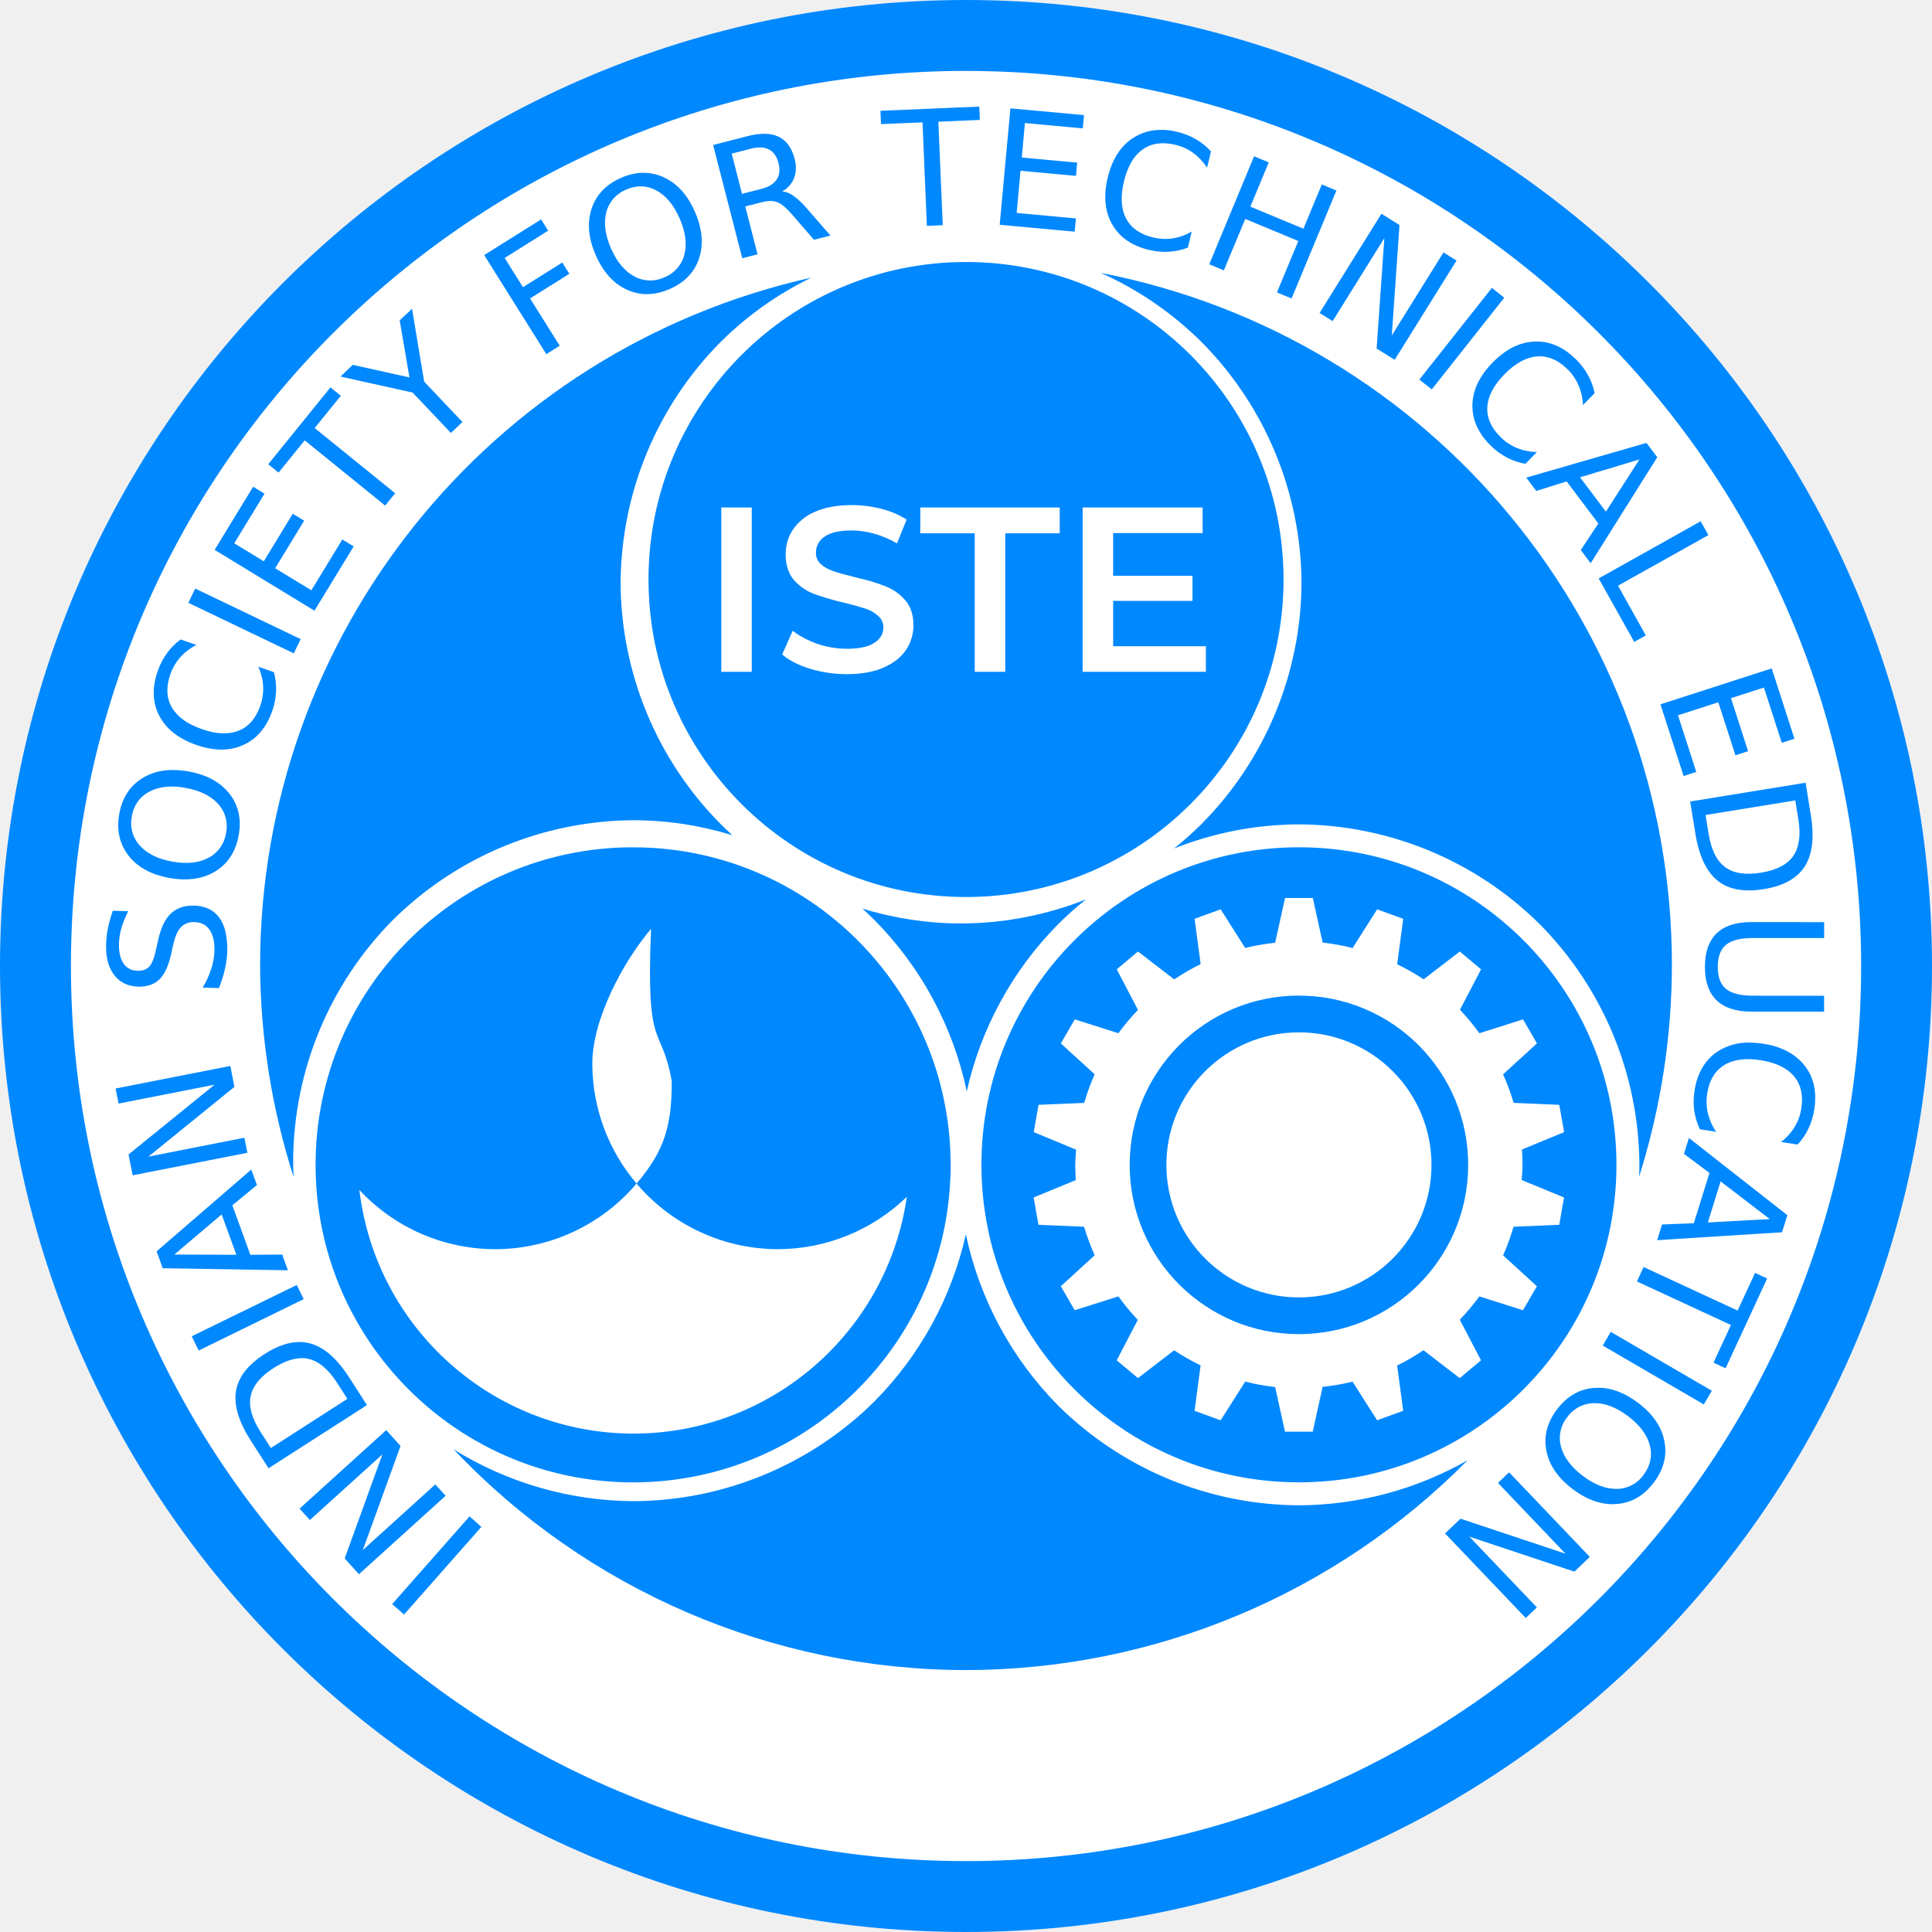
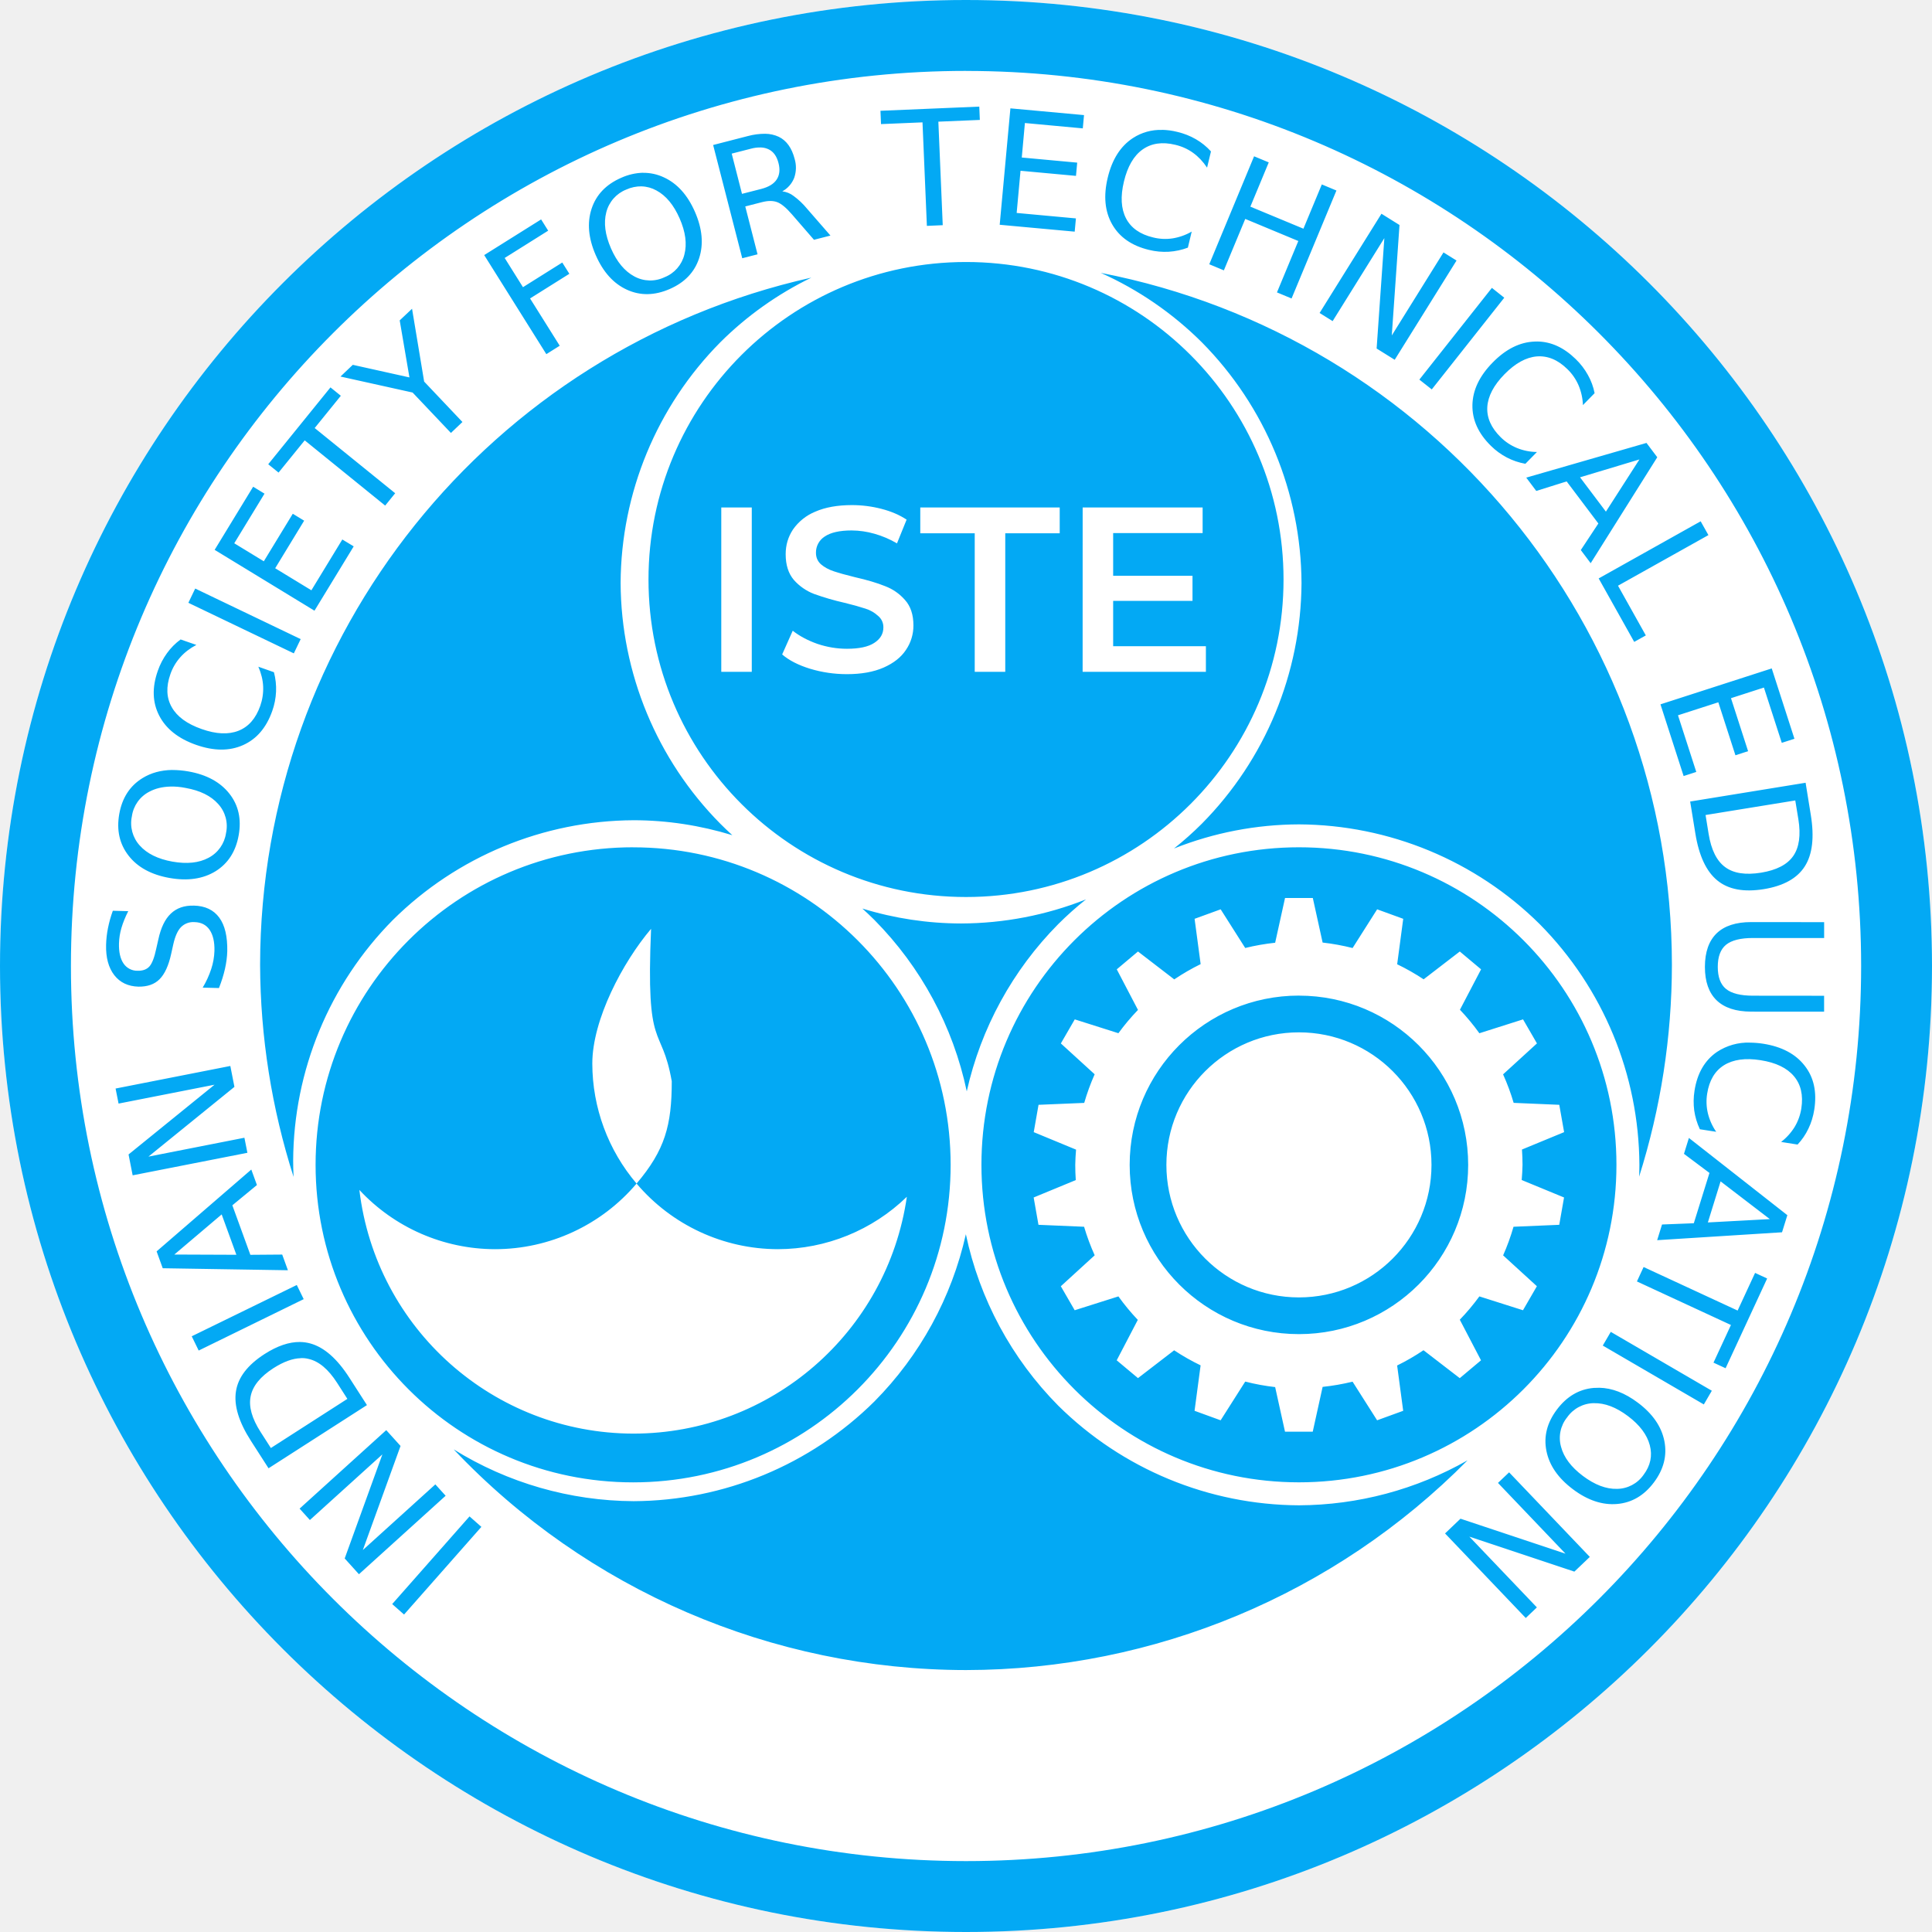
<svg xmlns="http://www.w3.org/2000/svg" width="210" height="210" viewBox="0 0 55.562 55.562">
  <circle cx="27.781" cy="27.781" r="27.781" fill="#fff" paint-order="fill markers stroke" />
-   <path d="M27.782 0A27.781 27.781 0 0 0 0 27.782a27.781 27.781 0 0 0 27.781 27.78 27.781 27.781 0 0 0 27.781-27.78A27.781 27.781 0 0 0 27.782 0zm0 2.04a25.742 25.742 0 0 1 25.742 25.742A25.742 25.742 0 0 1 27.78 53.523 25.742 25.742 0 0 1 2.04 27.782 25.742 25.742 0 0 1 27.782 2.039zm.381 1.026l-2.842.12.016.383 1.193-.05.126 2.977.456-.02-.126-2.977 1.193-.05zm.895.05l-.308 3.348 2.157.198.035-.381-1.704-.157.111-1.213 1.595.147.035-.381-1.594-.147.09-.992 1.665.154.035-.382zm4.36.62a1.448 1.448 0 0 0-.836.234c-.357.233-.599.613-.725 1.139-.126.524-.084.972.128 1.344.212.37.565.616 1.06.734a1.911 1.911 0 0 0 .567.053 1.884 1.884 0 0 0 .55-.118l.11-.462a1.6 1.6 0 0 1-.552.196 1.432 1.432 0 0 1-.56-.028c-.375-.09-.633-.272-.777-.548-.143-.276-.164-.63-.06-1.06.104-.433.282-.74.535-.92.254-.18.568-.227.941-.136.19.045.361.122.512.231.153.11.287.252.403.426l.112-.466a1.777 1.777 0 0 0-.432-.35 1.944 1.944 0 0 0-.533-.211 1.949 1.949 0 0 0-.444-.06zm-11.412.111a1.887 1.887 0 0 0-.503.067l-.994.256.837 3.257.44-.113-.353-1.377.48-.123c.174-.045.32-.045.44 0 .12.046.261.164.425.354l.631.728.474-.121-.676-.776a2.11 2.11 0 0 0-.382-.362.656.656 0 0 0-.327-.134.756.756 0 0 0 .342-.388.88.88 0 0 0 .012-.548c-.081-.313-.233-.525-.456-.633a.938.938 0 0 0-.39-.087zm-.12.394a.54.54 0 0 1 .228.058c.134.068.225.197.274.388.05.19.032.35-.052.476-.082.125-.23.215-.442.27l-.555.142-.296-1.157.554-.142a.982.982 0 0 1 .288-.035zm14.18.254L34.777 7.6l.42.175.615-1.479 1.526.635-.614 1.478.42.175 1.29-3.105-.42-.175-.529 1.273-1.526-.634.529-1.273zm-17.573.473a1.63 1.63 0 0 0-.63.146c-.434.19-.717.486-.85.89-.132.402-.093.847.12 1.334.213.487.512.818.897.994.386.176.796.169 1.23-.02.431-.188.714-.484.846-.886.132-.403.092-.847-.12-1.333-.213-.487-.512-.818-.897-.994a1.365 1.365 0 0 0-.596-.129zm-.039.392a.933.933 0 0 1 .423.117c.276.148.499.417.669.806.17.388.215.734.136 1.037a.941.941 0 0 1-.57.652.951.951 0 0 1-.87-.023c-.277-.148-.5-.416-.67-.804-.17-.39-.215-.736-.136-1.04a.954.954 0 0 1 .574-.653 1.03 1.03 0 0 1 .444-.093zm21.275.787L37.95 9.001l.375.234 1.487-2.387-.222 3.175.52.324 1.778-2.854-.375-.234-1.487 2.388.222-3.176zm-24.167.163l-1.637 1.026 1.787 2.849.385-.242-.853-1.36 1.13-.709-.204-.324-1.13.709-.526-.84 1.251-.785zm12.22 1.225a9.131 9.131 0 0 0-9.132 9.132 9.131 9.131 0 0 0 9.132 9.13 9.131 9.131 0 0 0 9.131-9.13 9.131 9.131 0 0 0-9.131-9.132zm3.87.31a9.786 9.786 0 0 1 2.91 1.998 9.909 9.909 0 0 1 2.868 6.923 9.91 9.91 0 0 1-2.867 6.923 9.5 9.5 0 0 1-.8.713 9.8 9.8 0 0 1 3.593-.694 9.909 9.909 0 0 1 6.923 2.868 9.908 9.908 0 0 1 2.868 6.923c0 .113-.003.227-.008.34a20.301 20.28 0 0 0 .943-6.092A20.301 20.28 0 0 0 31.65 7.846zm-8.323.14A20.301 20.28 0 0 0 7.48 27.748a20.301 20.28 0 0 0 .963 6.098 9.216 9.216 0 0 1-.012-.466 9.908 9.908 0 0 1 2.868-6.923 9.909 9.909 0 0 1 6.923-2.868c.961 0 1.92.149 2.839.43a9.382 9.382 0 0 1-.345-.329 9.91 9.91 0 0 1-2.868-6.924 9.908 9.908 0 0 1 2.868-6.923 9.753 9.753 0 0 1 2.612-1.856zm19.576.294l-2.086 2.638.357.282 2.085-2.637zm-31.055.6l-.355.335.28 1.64-1.629-.362-.354.337 2.074.46 1.102 1.162.331-.315-1.101-1.162zm32.362.942c-.028 0-.053 0-.08.002-.426.016-.829.218-1.207.605-.377.385-.571.79-.58 1.219-.008.427.169.818.532 1.175a1.918 1.918 0 0 0 .46.336c.165.086.342.146.531.18l.333-.339a1.568 1.568 0 0 1-.575-.115 1.442 1.442 0 0 1-.468-.31c-.274-.27-.403-.56-.385-.87.02-.311.184-.625.494-.941.311-.317.622-.488.932-.513.31-.023.603.096.877.366a1.442 1.442 0 0 1 .32.462 1.6 1.6 0 0 1 .127.572l.336-.343a1.736 1.736 0 0 0-.192-.522 1.938 1.938 0 0 0-.348-.455c-.341-.334-.71-.504-1.107-.509zm-34.708 1.32l-1.79 2.21.297.24.752-.927 2.314 1.876.288-.355L9.05 12.31l.752-.928zm37.847 1.597l-3.458.998.288.383.874-.274.912 1.21-.505.764.284.378 1.915-3.047zm-.203.475l-.964 1.501-.744-.987zm-39.868.785l-1.107 1.815 2.871 1.75 1.128-1.85-.327-.198-.89 1.461-1.041-.634.833-1.368-.327-.199-.833 1.367-.85-.518.87-1.427zm17.22.528c.288 0 .571.036.85.108.28.072.52.176.723.31l-.277.683a2.713 2.713 0 0 0-.648-.277 2.418 2.418 0 0 0-.655-.095c-.347 0-.606.059-.777.176a.543.543 0 0 0-.25.466c0 .135.048.245.142.33.1.086.223.154.372.203.149.05.35.106.607.169.352.08.64.166.865.257.225.085.416.218.574.398.162.18.243.423.243.73a1.231 1.231 0 0 1-.216.708c-.14.212-.354.38-.642.507-.288.126-.639.189-1.053.189-.365 0-.718-.052-1.06-.155-.338-.104-.606-.241-.804-.412l.304-.682c.194.153.43.279.709.378.283.095.567.141.85.141.352 0 .613-.056.784-.168.176-.113.264-.261.264-.446a.416.416 0 0 0-.15-.33.954.954 0 0 0-.364-.21 8.4 8.4 0 0 0-.607-.169 7.376 7.376 0 0 1-.878-.256 1.485 1.485 0 0 1-.574-.399c-.158-.184-.237-.432-.237-.742 0-.262.07-.498.21-.71a1.45 1.45 0 0 1 .641-.513c.288-.126.64-.189 1.053-.189zm-3.757.068h.877v4.726h-.877zm5.723 0h4.01v.742H28.91v3.984h-.878v-3.984h-1.566zm4.67 0h3.45v.736h-2.573v1.229h2.282v.722h-2.282v1.303h2.667v.736h-3.545zm17.773.398l-2.933 1.643 1.022 1.825.334-.186-.8-1.43 2.6-1.455zM5.614 16.926l-.197.41L8.45 18.79l.197-.41zm-.42 1.464a1.77 1.77 0 0 0-.391.394 1.932 1.932 0 0 0-.265.509c-.169.48-.155.91.042 1.29.196.379.55.659 1.059.838.509.179.959.182 1.35.008.39-.174.67-.5.84-.98a1.914 1.914 0 0 0 .11-.558 1.857 1.857 0 0 0-.061-.559l-.448-.158c.083.192.13.382.138.57a1.496 1.496 0 0 1-.083.555c-.128.363-.336.602-.625.716-.29.115-.644.099-1.062-.049-.419-.147-.705-.356-.858-.627-.155-.27-.168-.587-.04-.95a1.441 1.441 0 0 1 .283-.485c.124-.141.279-.26.464-.357zm45.759.833l-3.2 1.033.666 2.062.364-.118-.526-1.629 1.16-.374.492 1.524.364-.118-.492-1.524.947-.306.514 1.59.364-.117zm-45.998 2.92c-.325.004-.61.082-.858.235-.362.223-.584.566-.667 1.03-.083.466.008.866.268 1.2.26.334.653.548 1.176.641.523.093.965.028 1.325-.193.36-.224.582-.569.665-1.034.083-.464-.004-.863-.266-1.196-.263-.334-.655-.547-1.176-.64a2.664 2.664 0 0 0-.467-.042zm46.972.368l-3.32.54.15.922c.104.64.315 1.09.632 1.348.318.26.763.342 1.335.25.569-.093.962-.312 1.18-.656.22-.344.277-.838.172-1.481zm-47.03.109a1.996 1.996 0 0 1 .44.04c.417.074.73.228.938.462a.941.941 0 0 1 .225.837.954.954 0 0 1-.502.71c-.276.148-.623.184-1.04.11-.418-.075-.731-.23-.94-.464a.953.953 0 0 1-.225-.84.94.94 0 0 1 .502-.707c.172-.092.373-.141.601-.147zm46.733.4l.089.542c.074.458.023.81-.148 1.056-.172.247-.48.406-.924.479-.448.072-.793.02-1.035-.161-.242-.178-.4-.497-.474-.954l-.088-.543zm-33.422 1.347A9.131 9.131 0 0 0 9.076 33.5a9.131 9.131 0 0 0 9.132 9.131 9.131 9.131 0 0 0 9.131-9.131 9.131 9.131 0 0 0-9.131-9.132zm19.148 0a9.131 9.131 0 0 0-9.131 9.132 9.131 9.131 0 0 0 9.13 9.131 9.131 9.131 0 0 0 9.132-9.131 9.131 9.131 0 0 0-9.131-9.132zm-.4 1.458h.799l.282 1.282a6.43 6.43 0 0 1 .862.157l.706-1.113.75.273-.174 1.307a6.43 6.43 0 0 1 .761.433l1.04-.8.612.513-.608 1.162a6.43 6.43 0 0 1 .559.676l1.256-.399.4.691-.974.89a6.43 6.43 0 0 1 .304.82l1.312.056.139.786-1.212.5a6.43 6.43 0 0 1 .016.44 6.43 6.43 0 0 1-.024.437l1.218.502-.138.786-1.315.056a6.43 6.43 0 0 1-.299.823l.971.887-.4.691-1.254-.398a6.43 6.43 0 0 1-.563.67l.61 1.168-.611.513-1.043-.803a6.43 6.43 0 0 1-.758.439l.174 1.303-.75.273-.706-1.111a6.43 6.43 0 0 1-.861.15l-.284 1.288h-.798l-.283-1.282a6.43 6.43 0 0 1-.861-.158l-.707 1.113-.75-.273.174-1.307a6.43 6.43 0 0 1-.761-.433l-1.04.8-.612-.512.607-1.163a6.43 6.43 0 0 1-.558-.675l-1.257.398-.399-.69.974-.89a6.43 6.43 0 0 1-.305-.821l-1.312-.056-.138-.786 1.211-.5a6.43 6.43 0 0 1-.015-.44 6.43 6.43 0 0 1 .023-.436l-1.217-.503.138-.786 1.314-.055a6.43 6.43 0 0 1 .3-.823l-.972-.887.4-.692 1.255.398a6.43 6.43 0 0 1 .563-.67l-.61-1.167.61-.513 1.043.802a6.43 6.43 0 0 1 .759-.439l-.174-1.303.75-.273.706 1.112a6.43 6.43 0 0 1 .861-.151zm-5.724.04a9.8 9.8 0 0 1-3.592.693 9.723 9.723 0 0 1-2.839-.429c.118.106.233.216.346.328a9.916 9.916 0 0 1 2.656 4.929 9.91 9.91 0 0 1 2.63-4.809 9.499 9.499 0 0 1 .8-.713zm-25.66.18c-.272-.008-.492.07-.658.228-.167.157-.287.404-.36.742l-.062.273c-.052.248-.117.417-.194.505-.078.087-.192.128-.34.125a.475.475 0 0 1-.406-.21c-.093-.138-.137-.33-.13-.578a1.746 1.746 0 0 1 .07-.442c.044-.152.11-.314.196-.484l-.443-.012a3.42 3.42 0 0 0-.14.5 2.818 2.818 0 0 0-.054.48c-.009.368.07.659.236.873.167.213.398.322.696.33.256.003.459-.066.606-.214.148-.149.26-.391.334-.73l.061-.275c.052-.23.126-.395.221-.493a.496.496 0 0 1 .39-.144c.19.004.334.078.433.222.098.144.145.345.139.605a1.862 1.862 0 0 1-.092.52 2.646 2.646 0 0 1-.246.537l.468.012c.075-.19.133-.375.173-.552.04-.18.062-.35.066-.508.007-.422-.067-.743-.23-.965-.163-.223-.408-.339-.734-.346zm44.79.473c-.44 0-.77.108-.994.324-.224.218-.336.539-.337.964 0 .423.112.743.335.96.224.217.555.326.993.327l2.1.001v-.457l-2.043-.002c-.36 0-.62-.065-.78-.196-.157-.13-.235-.342-.235-.633 0-.293.079-.504.237-.635.159-.13.419-.196.779-.195l2.043.001v-.457zm-31.638.194c-.155 3.624.296 2.695.595 4.384 0 1.264-.194 1.978-1.012 2.942a5.338 5.338 0 0 0 4.065 1.887 5.34 5.34 0 0 0 3.708-1.507 7.952 7.952 0 0 1-7.86 6.811 7.95 7.95 0 0 1-7.885-7.008 5.338 5.338 0 0 0 3.9 1.704c1.569 0 3.058-.69 4.072-1.887a5.338 5.338 0 0 1-1.273-3.45c0-1.265.873-2.912 1.69-3.876zm18.632 1.92a4.868 4.868 0 0 0-4.868 4.869 4.868 4.868 0 0 0 4.868 4.867 4.868 4.868 0 0 0 4.867-4.867 4.868 4.868 0 0 0-4.867-4.868zm0 1.057a3.812 3.812 0 0 1 3.812 3.812 3.812 3.812 0 0 1-3.812 3.811 3.812 3.812 0 0 1-3.812-3.811 3.812 3.812 0 0 1 3.812-3.812zm12.969.295a1.63 1.63 0 0 0-.947.268c-.352.242-.568.614-.646 1.117a1.979 1.979 0 0 0-.008.568c.027.185.08.365.162.539l.47.073a1.6 1.6 0 0 1-.24-.534 1.448 1.448 0 0 1-.02-.562c.059-.38.22-.652.483-.818.265-.165.616-.214 1.053-.145.44.069.759.222.959.46.201.238.272.547.213.927a1.466 1.466 0 0 1-.19.529 1.602 1.602 0 0 1-.392.435l.474.075a1.764 1.764 0 0 0 .313-.46c.081-.167.137-.35.168-.548.078-.503-.012-.923-.277-1.26-.262-.338-.66-.548-1.194-.632a2.636 2.636 0 0 0-.383-.031zm-43.701.672l-3.3.649.086.433 2.76-.543-2.473 2.006.118.6 3.3-.648-.086-.433-2.76.543 2.473-2.006zm41.947 2.07l-.142.457.733.549-.45 1.447-.914.036-.14.451 3.591-.227.153-.492zm-41.344.909l-2.723 2.353.176.485 3.6.058-.164-.451-.916.007-.518-1.424.707-.583zm42.255.34l1.416 1.085-1.782.096zm-43.107.95l.423 1.161-1.784-.007zm21.402.57a9.91 9.91 0 0 1-2.63 4.809 9.909 9.909 0 0 1-6.923 2.868 9.91 9.91 0 0 1-5.176-1.489 20.301 20.28 0 0 0 14.734 6.346 20.301 20.28 0 0 0 14.423-6.032 9.892 9.892 0 0 1-4.85 1.294 9.908 9.908 0 0 1-6.922-2.867 9.916 9.916 0 0 1-2.656-4.929zm19.491.943l-.192.415 2.704 1.252-.502 1.083.348.161 1.195-2.581-.347-.161-.502 1.083zm-38.733.517L5.514 38.43l.2.41 3.02-1.478zm37.789 1.348l-.23.394L49 40.39l.23-.394zm-37.698.291c-.313-.003-.652.112-1.018.347-.485.312-.76.669-.822 1.071-.064.403.08.88.432 1.428l.505.786 2.83-1.817-.505-.786c-.35-.546-.723-.874-1.117-.985a1.179 1.179 0 0 0-.305-.044zm.024.464a.774.774 0 0 1 .228.024c.293.067.565.296.816.686l.296.462-2.2 1.413-.297-.463c-.25-.39-.345-.732-.284-1.026.059-.295.277-.564.656-.808.287-.183.548-.28.785-.286zm37.342.853a2.133 2.133 0 0 0-.158.004c-.423.036-.776.245-1.06.623-.283.377-.384.773-.301 1.188.083.417.337.783.761 1.102.425.32.848.46 1.27.425.423-.036.776-.242 1.059-.619.284-.378.385-.776.302-1.193-.083-.415-.336-.782-.761-1.101-.372-.28-.743-.423-1.112-.43zm-.154.443c.314-.008.64.116.978.37.34.255.55.535.63.838.08.303.02.587-.178.851a.94.94 0 0 1-.766.405c-.313.008-.64-.117-.98-.372-.338-.255-.548-.533-.628-.836a.94.94 0 0 1 .175-.849.954.954 0 0 1 .77-.408zm-34.73.775l-2.492 2.257.296.328 2.085-1.888-1.084 2.993.41.454 2.493-2.257-.296-.327-2.085 1.888 1.084-2.993zM43.4 42.343l-.32.304 1.942 2.035-3.02-1.006-.444.424 2.321 2.432.32-.305-1.942-2.035 3.02 1.006.444-.423zM13.503 43.61l-2.224 2.521.341.301 2.224-2.521z" fill="#08f" />
+   <path d="M27.782 0A27.781 27.781 0 0 0 0 27.782a27.781 27.781 0 0 0 27.781 27.78 27.781 27.781 0 0 0 27.781-27.78A27.781 27.781 0 0 0 27.782 0zm0 2.04a25.742 25.742 0 0 1 25.742 25.742A25.742 25.742 0 0 1 27.78 53.523 25.742 25.742 0 0 1 2.04 27.782 25.742 25.742 0 0 1 27.782 2.039zm.381 1.026l-2.842.12.016.383 1.193-.05.126 2.977.456-.02-.126-2.977 1.193-.05zm.895.05l-.308 3.348 2.157.198.035-.381-1.704-.157.111-1.213 1.595.147.035-.381-1.594-.147.09-.992 1.665.154.035-.382zm4.36.62a1.448 1.448 0 0 0-.836.234c-.357.233-.599.613-.725 1.139-.126.524-.084.972.128 1.344.212.37.565.616 1.06.734a1.911 1.911 0 0 0 .567.053 1.884 1.884 0 0 0 .55-.118l.11-.462a1.6 1.6 0 0 1-.552.196 1.432 1.432 0 0 1-.56-.028c-.375-.09-.633-.272-.777-.548-.143-.276-.164-.63-.06-1.06.104-.433.282-.74.535-.92.254-.18.568-.227.941-.136.19.045.361.122.512.231.153.11.287.252.403.426l.112-.466a1.777 1.777 0 0 0-.432-.35 1.944 1.944 0 0 0-.533-.211 1.949 1.949 0 0 0-.444-.06zm-11.412.111a1.887 1.887 0 0 0-.503.067l-.994.256.837 3.257.44-.113-.353-1.377.48-.123c.174-.045.32-.045.44 0 .12.046.261.164.425.354l.631.728.474-.121-.676-.776a2.11 2.11 0 0 0-.382-.362.656.656 0 0 0-.327-.134.756.756 0 0 0 .342-.388.88.88 0 0 0 .012-.548c-.081-.313-.233-.525-.456-.633a.938.938 0 0 0-.39-.087zm-.12.394a.54.54 0 0 1 .228.058c.134.068.225.197.274.388.05.19.032.35-.052.476-.082.125-.23.215-.442.27l-.555.142-.296-1.157.554-.142a.982.982 0 0 1 .288-.035zm14.18.254L34.777 7.6l.42.175.615-1.479 1.526.635-.614 1.478.42.175 1.29-3.105-.42-.175-.529 1.273-1.526-.634.529-1.273zm-17.573.473a1.63 1.63 0 0 0-.63.146c-.434.19-.717.486-.85.89-.132.402-.093.847.12 1.334.213.487.512.818.897.994.386.176.796.169 1.23-.02.431-.188.714-.484.846-.886.132-.403.092-.847-.12-1.333-.213-.487-.512-.818-.897-.994a1.365 1.365 0 0 0-.596-.129zm-.039.392a.933.933 0 0 1 .423.117c.276.148.499.417.669.806.17.388.215.734.136 1.037a.941.941 0 0 1-.57.652.951.951 0 0 1-.87-.023c-.277-.148-.5-.416-.67-.804-.17-.39-.215-.736-.136-1.04a.954.954 0 0 1 .574-.653 1.03 1.03 0 0 1 .444-.093zm21.275.787L37.95 9.001l.375.234 1.487-2.387-.222 3.175.52.324 1.778-2.854-.375-.234-1.487 2.388.222-3.176zm-24.167.163l-1.637 1.026 1.787 2.849.385-.242-.853-1.36 1.13-.709-.204-.324-1.13.709-.526-.84 1.251-.785zm12.22 1.225a9.131 9.131 0 0 0-9.132 9.132 9.131 9.131 0 0 0 9.132 9.13 9.131 9.131 0 0 0 9.131-9.13 9.131 9.131 0 0 0-9.131-9.132zm3.87.31a9.786 9.786 0 0 1 2.91 1.998 9.909 9.909 0 0 1 2.868 6.923 9.91 9.91 0 0 1-2.867 6.923 9.5 9.5 0 0 1-.8.713 9.8 9.8 0 0 1 3.593-.694 9.909 9.909 0 0 1 6.923 2.868 9.908 9.908 0 0 1 2.868 6.923c0 .113-.003.227-.008.34a20.301 20.28 0 0 0 .943-6.092A20.301 20.28 0 0 0 31.65 7.846zm-8.323.14A20.301 20.28 0 0 0 7.48 27.748a20.301 20.28 0 0 0 .963 6.098 9.216 9.216 0 0 1-.012-.466 9.908 9.908 0 0 1 2.868-6.923 9.909 9.909 0 0 1 6.923-2.868c.961 0 1.92.149 2.839.43a9.382 9.382 0 0 1-.345-.329 9.91 9.91 0 0 1-2.868-6.924 9.908 9.908 0 0 1 2.868-6.923 9.753 9.753 0 0 1 2.612-1.856zm19.576.294l-2.086 2.638.357.282 2.085-2.637zm-31.055.6l-.355.335.28 1.64-1.629-.362-.354.337 2.074.46 1.102 1.162.331-.315-1.101-1.162zm32.362.942c-.028 0-.053 0-.08.002-.426.016-.829.218-1.207.605-.377.385-.571.79-.58 1.219-.008.427.169.818.532 1.175a1.918 1.918 0 0 0 .46.336c.165.086.342.146.531.18l.333-.339a1.568 1.568 0 0 1-.575-.115 1.442 1.442 0 0 1-.468-.31c-.274-.27-.403-.56-.385-.87.02-.311.184-.625.494-.941.311-.317.622-.488.932-.513.31-.023.603.096.877.366a1.442 1.442 0 0 1 .32.462 1.6 1.6 0 0 1 .127.572l.336-.343a1.736 1.736 0 0 0-.192-.522 1.938 1.938 0 0 0-.348-.455c-.341-.334-.71-.504-1.107-.509zm-34.708 1.32l-1.79 2.21.297.24.752-.927 2.314 1.876.288-.355L9.05 12.31l.752-.928zm37.847 1.597l-3.458.998.288.383.874-.274.912 1.21-.505.764.284.378 1.915-3.047zm-.203.475l-.964 1.501-.744-.987zm-39.868.785l-1.107 1.815 2.871 1.75 1.128-1.85-.327-.198-.89 1.461-1.041-.634.833-1.368-.327-.199-.833 1.367-.85-.518.87-1.427zm17.22.528c.288 0 .571.036.85.108.28.072.52.176.723.31l-.277.683a2.713 2.713 0 0 0-.648-.277 2.418 2.418 0 0 0-.655-.095c-.347 0-.606.059-.777.176a.543.543 0 0 0-.25.466c0 .135.048.245.142.33.1.086.223.154.372.203.149.05.35.106.607.169.352.08.64.166.865.257.225.085.416.218.574.398.162.18.243.423.243.73a1.231 1.231 0 0 1-.216.708c-.14.212-.354.38-.642.507-.288.126-.639.189-1.053.189-.365 0-.718-.052-1.06-.155-.338-.104-.606-.241-.804-.412l.304-.682c.194.153.43.279.709.378.283.095.567.141.85.141.352 0 .613-.056.784-.168.176-.113.264-.261.264-.446a.416.416 0 0 0-.15-.33.954.954 0 0 0-.364-.21 8.4 8.4 0 0 0-.607-.169 7.376 7.376 0 0 1-.878-.256 1.485 1.485 0 0 1-.574-.399c-.158-.184-.237-.432-.237-.742 0-.262.07-.498.21-.71a1.45 1.45 0 0 1 .641-.513c.288-.126.64-.189 1.053-.189zm-3.757.068h.877v4.726h-.877zm5.723 0h4.01v.742H28.91v3.984h-.878v-3.984h-1.566zm4.67 0h3.45v.736h-2.573v1.229h2.282v.722h-2.282v1.303h2.667v.736h-3.545zm17.773.398l-2.933 1.643 1.022 1.825.334-.186-.8-1.43 2.6-1.455zM5.614 16.926l-.197.41L8.45 18.79l.197-.41zm-.42 1.464a1.77 1.77 0 0 0-.391.394 1.932 1.932 0 0 0-.265.509c-.169.48-.155.91.042 1.29.196.379.55.659 1.059.838.509.179.959.182 1.35.008.39-.174.67-.5.84-.98a1.914 1.914 0 0 0 .11-.558 1.857 1.857 0 0 0-.061-.559l-.448-.158c.083.192.13.382.138.57a1.496 1.496 0 0 1-.083.555c-.128.363-.336.602-.625.716-.29.115-.644.099-1.062-.049-.419-.147-.705-.356-.858-.627-.155-.27-.168-.587-.04-.95a1.441 1.441 0 0 1 .283-.485c.124-.141.279-.26.464-.357zm45.759.833l-3.2 1.033.666 2.062.364-.118-.526-1.629 1.16-.374.492 1.524.364-.118-.492-1.524.947-.306.514 1.59.364-.117zm-45.998 2.92c-.325.004-.61.082-.858.235-.362.223-.584.566-.667 1.03-.083.466.008.866.268 1.2.26.334.653.548 1.176.641.523.093.965.028 1.325-.193.36-.224.582-.569.665-1.034.083-.464-.004-.863-.266-1.196-.263-.334-.655-.547-1.176-.64a2.664 2.664 0 0 0-.467-.042zm46.972.368l-3.32.54.15.922c.104.64.315 1.09.632 1.348.318.26.763.342 1.335.25.569-.093.962-.312 1.18-.656.22-.344.277-.838.172-1.481zm-47.03.109a1.996 1.996 0 0 1 .44.04c.417.074.73.228.938.462a.941.941 0 0 1 .225.837.954.954 0 0 1-.502.71c-.276.148-.623.184-1.04.11-.418-.075-.731-.23-.94-.464a.953.953 0 0 1-.225-.84.94.94 0 0 1 .502-.707c.172-.092.373-.141.601-.147zm46.733.4l.089.542c.074.458.023.81-.148 1.056-.172.247-.48.406-.924.479-.448.072-.793.02-1.035-.161-.242-.178-.4-.497-.474-.954l-.088-.543zm-33.422 1.347A9.131 9.131 0 0 0 9.076 33.5a9.131 9.131 0 0 0 9.132 9.131 9.131 9.131 0 0 0 9.131-9.131 9.131 9.131 0 0 0-9.131-9.132zm19.148 0a9.131 9.131 0 0 0-9.131 9.132 9.131 9.131 0 0 0 9.13 9.131 9.131 9.131 0 0 0 9.132-9.131 9.131 9.131 0 0 0-9.131-9.132zm-.4 1.458h.799l.282 1.282a6.43 6.43 0 0 1 .862.157l.706-1.113.75.273-.174 1.307a6.43 6.43 0 0 1 .761.433l1.04-.8.612.513-.608 1.162a6.43 6.43 0 0 1 .559.676l1.256-.399.4.691-.974.89a6.43 6.43 0 0 1 .304.82l1.312.056.139.786-1.212.5a6.43 6.43 0 0 1 .016.44 6.43 6.43 0 0 1-.024.437l1.218.502-.138.786-1.315.056a6.43 6.43 0 0 1-.299.823l.971.887-.4.691-1.254-.398a6.43 6.43 0 0 1-.563.67l.61 1.168-.611.513-1.043-.803a6.43 6.43 0 0 1-.758.439l.174 1.303-.75.273-.706-1.111a6.43 6.43 0 0 1-.861.15l-.284 1.288h-.798l-.283-1.282a6.43 6.43 0 0 1-.861-.158l-.707 1.113-.75-.273.174-1.307a6.43 6.43 0 0 1-.761-.433l-1.04.8-.612-.512.607-1.163a6.43 6.43 0 0 1-.558-.675l-1.257.398-.399-.69.974-.89a6.43 6.43 0 0 1-.305-.821l-1.312-.056-.138-.786 1.211-.5a6.43 6.43 0 0 1-.015-.44 6.43 6.43 0 0 1 .023-.436l-1.217-.503.138-.786 1.314-.055a6.43 6.43 0 0 1 .3-.823l-.972-.887.4-.692 1.255.398a6.43 6.43 0 0 1 .563-.67l-.61-1.167.61-.513 1.043.802a6.43 6.43 0 0 1 .759-.439l-.174-1.303.75-.273.706 1.112a6.43 6.43 0 0 1 .861-.151zm-5.724.04a9.8 9.8 0 0 1-3.592.693 9.723 9.723 0 0 1-2.839-.429c.118.106.233.216.346.328a9.916 9.916 0 0 1 2.656 4.929 9.91 9.91 0 0 1 2.63-4.809 9.499 9.499 0 0 1 .8-.713zm-25.66.18c-.272-.008-.492.07-.658.228-.167.157-.287.404-.36.742l-.062.273c-.052.248-.117.417-.194.505-.078.087-.192.128-.34.125a.475.475 0 0 1-.406-.21c-.093-.138-.137-.33-.13-.578a1.746 1.746 0 0 1 .07-.442c.044-.152.11-.314.196-.484l-.443-.012a3.42 3.42 0 0 0-.14.5 2.818 2.818 0 0 0-.054.48c-.009.368.07.659.236.873.167.213.398.322.696.33.256.003.459-.066.606-.214.148-.149.26-.391.334-.73l.061-.275c.052-.23.126-.395.221-.493a.496.496 0 0 1 .39-.144c.19.004.334.078.433.222.098.144.145.345.139.605a1.862 1.862 0 0 1-.092.52 2.646 2.646 0 0 1-.246.537l.468.012c.075-.19.133-.375.173-.552.04-.18.062-.35.066-.508.007-.422-.067-.743-.23-.965-.163-.223-.408-.339-.734-.346zm44.79.473c-.44 0-.77.108-.994.324-.224.218-.336.539-.337.964 0 .423.112.743.335.96.224.217.555.326.993.327l2.1.001v-.457l-2.043-.002c-.36 0-.62-.065-.78-.196-.157-.13-.235-.342-.235-.633 0-.293.079-.504.237-.635.159-.13.419-.196.779-.195l2.043.001v-.457zm-31.638.194c-.155 3.624.296 2.695.595 4.384 0 1.264-.194 1.978-1.012 2.942a5.338 5.338 0 0 0 4.065 1.887 5.34 5.34 0 0 0 3.708-1.507 7.952 7.952 0 0 1-7.86 6.811 7.95 7.95 0 0 1-7.885-7.008 5.338 5.338 0 0 0 3.9 1.704c1.569 0 3.058-.69 4.072-1.887a5.338 5.338 0 0 1-1.273-3.45c0-1.265.873-2.912 1.69-3.876zm18.632 1.92a4.868 4.868 0 0 0-4.868 4.869 4.868 4.868 0 0 0 4.868 4.867 4.868 4.868 0 0 0 4.867-4.867 4.868 4.868 0 0 0-4.867-4.868zm0 1.057a3.812 3.812 0 0 1 3.812 3.812 3.812 3.812 0 0 1-3.812 3.811 3.812 3.812 0 0 1-3.812-3.811 3.812 3.812 0 0 1 3.812-3.812zm12.969.295a1.63 1.63 0 0 0-.947.268c-.352.242-.568.614-.646 1.117a1.979 1.979 0 0 0-.008.568c.027.185.08.365.162.539l.47.073a1.6 1.6 0 0 1-.24-.534 1.448 1.448 0 0 1-.02-.562c.059-.38.22-.652.483-.818.265-.165.616-.214 1.053-.145.44.069.759.222.959.46.201.238.272.547.213.927a1.466 1.466 0 0 1-.19.529 1.602 1.602 0 0 1-.392.435l.474.075a1.764 1.764 0 0 0 .313-.46c.081-.167.137-.35.168-.548.078-.503-.012-.923-.277-1.26-.262-.338-.66-.548-1.194-.632a2.636 2.636 0 0 0-.383-.031zm-43.701.672l-3.3.649.086.433 2.76-.543-2.473 2.006.118.6 3.3-.648-.086-.433-2.76.543 2.473-2.006zm41.947 2.07l-.142.457.733.549-.45 1.447-.914.036-.14.451 3.591-.227.153-.492zm-41.344.909l-2.723 2.353.176.485 3.6.058-.164-.451-.916.007-.518-1.424.707-.583zm42.255.34l1.416 1.085-1.782.096zm-43.107.95l.423 1.161-1.784-.007zm21.402.57a9.91 9.91 0 0 1-2.63 4.809 9.909 9.909 0 0 1-6.923 2.868 9.91 9.91 0 0 1-5.176-1.489 20.301 20.28 0 0 0 14.734 6.346 20.301 20.28 0 0 0 14.423-6.032 9.892 9.892 0 0 1-4.85 1.294 9.908 9.908 0 0 1-6.922-2.867 9.916 9.916 0 0 1-2.656-4.929zm19.491.943l-.192.415 2.704 1.252-.502 1.083.348.161 1.195-2.581-.347-.161-.502 1.083zm-38.733.517L5.514 38.43l.2.41 3.02-1.478zm37.789 1.348l-.23.394L49 40.39l.23-.394zm-37.698.291c-.313-.003-.652.112-1.018.347-.485.312-.76.669-.822 1.071-.064.403.08.88.432 1.428l.505.786 2.83-1.817-.505-.786c-.35-.546-.723-.874-1.117-.985a1.179 1.179 0 0 0-.305-.044zm.024.464a.774.774 0 0 1 .228.024c.293.067.565.296.816.686l.296.462-2.2 1.413-.297-.463c-.25-.39-.345-.732-.284-1.026.059-.295.277-.564.656-.808.287-.183.548-.28.785-.286zm37.342.853a2.133 2.133 0 0 0-.158.004c-.423.036-.776.245-1.06.623-.283.377-.384.773-.301 1.188.083.417.337.783.761 1.102.425.32.848.46 1.27.425.423-.036.776-.242 1.059-.619.284-.378.385-.776.302-1.193-.083-.415-.336-.782-.761-1.101-.372-.28-.743-.423-1.112-.43zm-.154.443c.314-.008.64.116.978.37.34.255.55.535.63.838.08.303.02.587-.178.851a.94.94 0 0 1-.766.405c-.313.008-.64-.117-.98-.372-.338-.255-.548-.533-.628-.836a.94.94 0 0 1 .175-.849.954.954 0 0 1 .77-.408zm-34.73.775l-2.492 2.257.296.328 2.085-1.888-1.084 2.993.41.454 2.493-2.257-.296-.327-2.085 1.888 1.084-2.993zM43.4 42.343l-.32.304 1.942 2.035-3.02-1.006-.444.424 2.321 2.432.32-.305-1.942-2.035 3.02 1.006.444-.423zM13.503 43.61l-2.224 2.521.341.301 2.224-2.521z" fill="#03a9f4" />
</svg>
